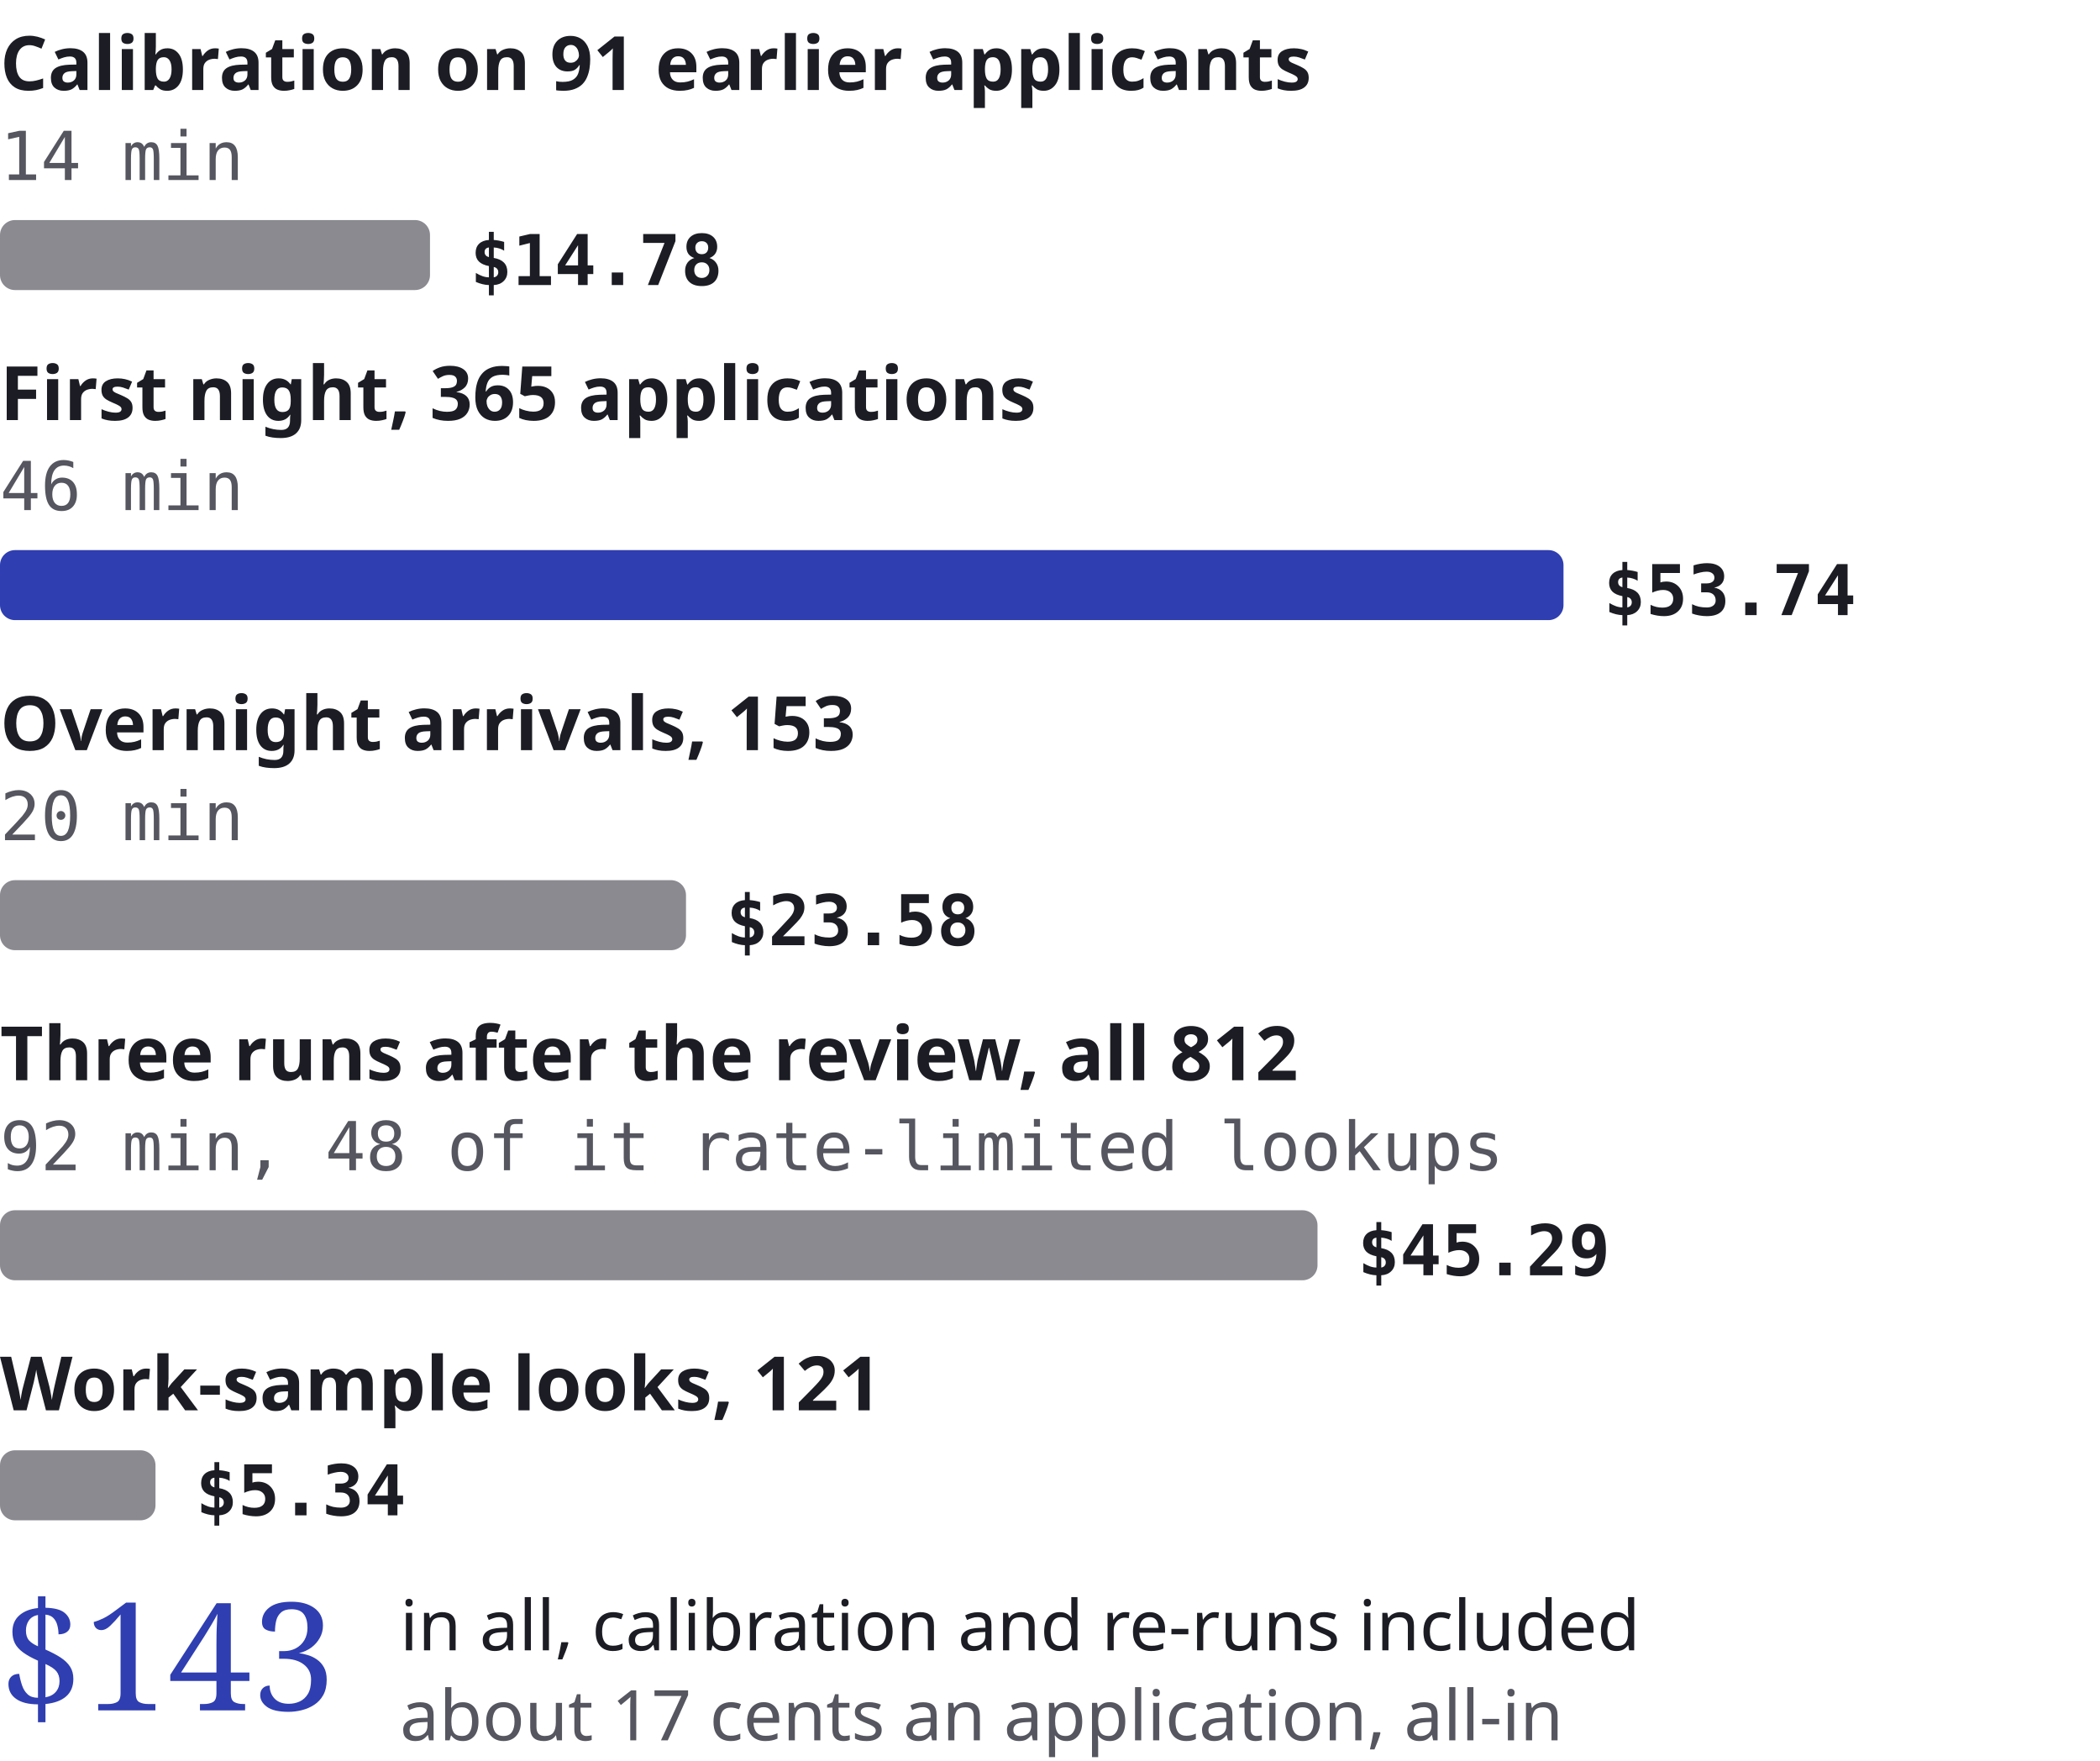
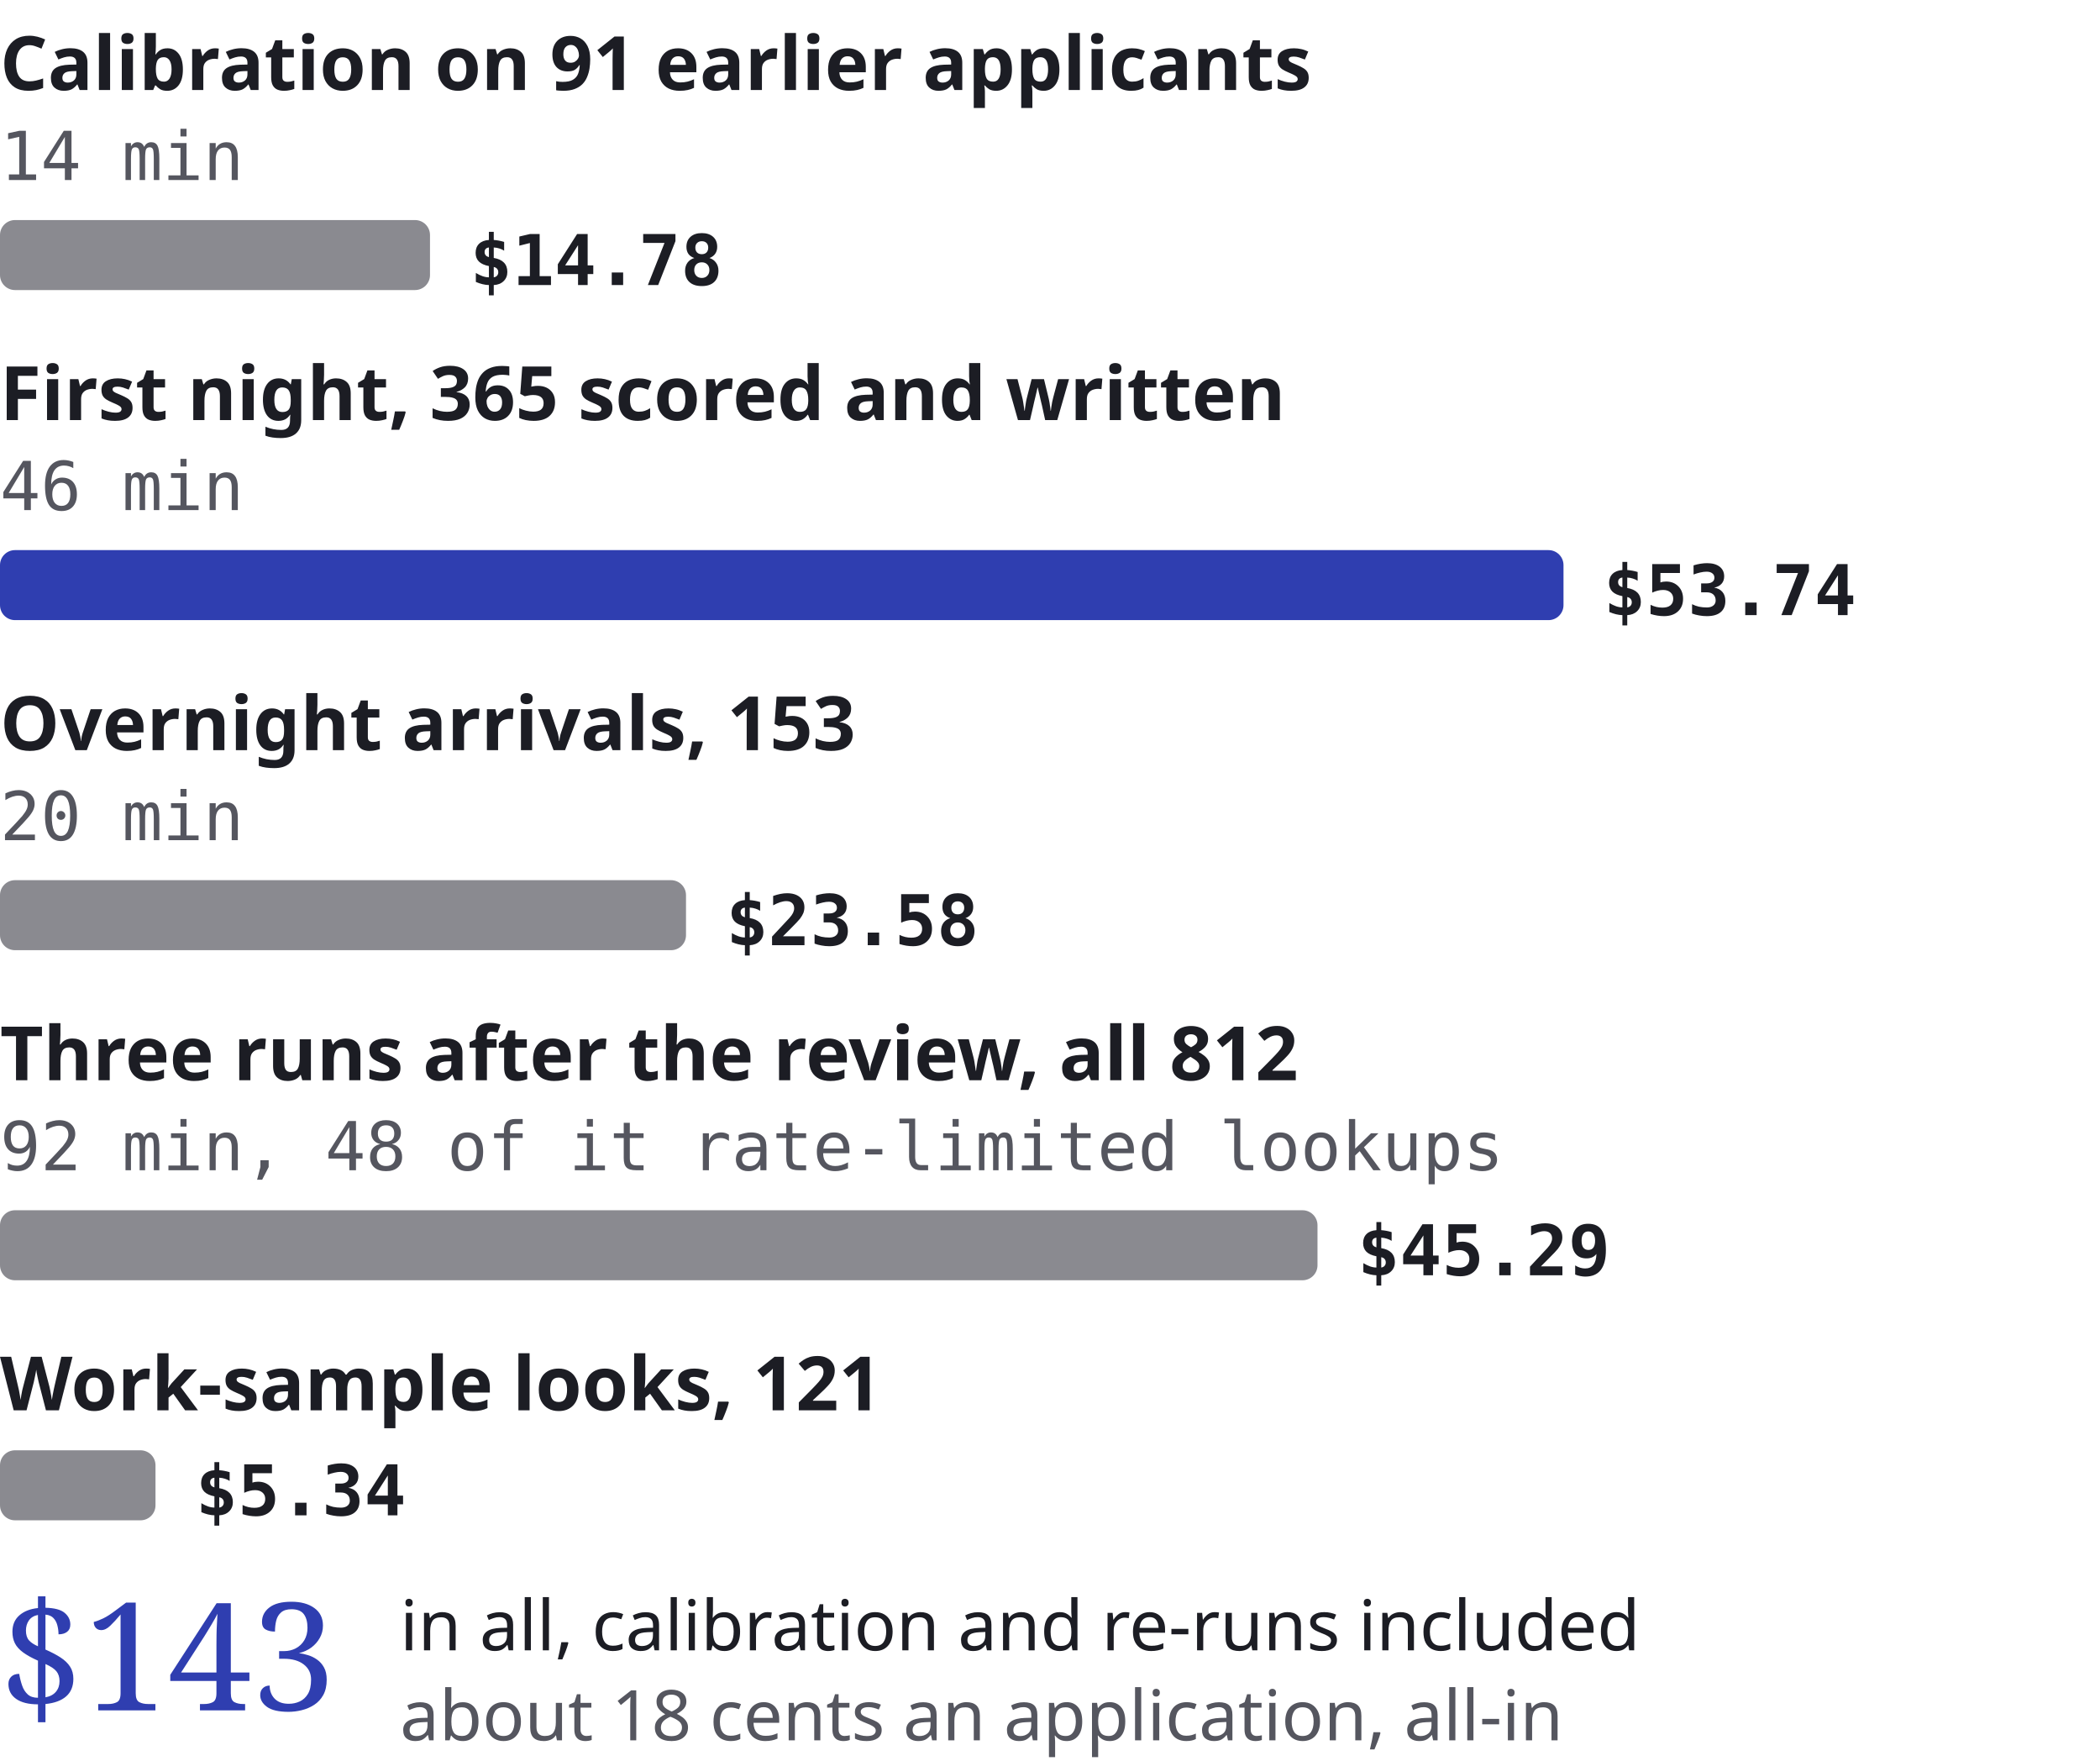
<svg xmlns="http://www.w3.org/2000/svg" width="420" height="352" viewBox="0 0 420 352">
  <g font-family="'Inter Variable', system-ui, sans-serif" font-size="15" fill="#1c1d24">
    <text x="0" y="18" font-size="15" font-weight="600">Calibration on 91 earlier applicants</text>
    <text x="0" y="36" font-size="13.5" fill="#55565f" font-family="'Geist Mono Variable', ui-monospace, monospace">14 min</text>
    <rect x="0" y="44" width="86" height="14" rx="3" fill="#8a8a90" />
    <text x="94" y="57" font-size="14" font-weight="600" font-family="'Geist Mono Variable', ui-monospace, monospace">$14.78</text>
-     <text x="0" y="84" font-size="15" font-weight="600">First night, 365 applications</text>
+     <text x="0" y="84" font-size="15" font-weight="600">First night, 365 scored and written</text>
    <text x="0" y="102" font-size="13.5" fill="#55565f" font-family="'Geist Mono Variable', ui-monospace, monospace">46 min</text>
    <rect x="0" y="110" width="312.7" height="14" rx="3" fill="#2f3eb0" />
    <text x="320.7" y="123" font-size="14" font-weight="600" font-family="'Geist Mono Variable', ui-monospace, monospace">$53.74</text>
    <text x="0" y="150" font-size="15" font-weight="600">Overnight arrivals, 153</text>
    <text x="0" y="168" font-size="13.5" fill="#55565f" font-family="'Geist Mono Variable', ui-monospace, monospace">20 min</text>
    <rect x="0" y="176" width="137.2" height="14" rx="3" fill="#8a8a90" />
    <text x="145.2" y="189" font-size="14" font-weight="600" font-family="'Geist Mono Variable', ui-monospace, monospace">$23.58</text>
    <text x="0" y="216" font-size="15" font-weight="600">Three runs after the review, all 812</text>
    <text x="0" y="234" font-size="13.5" fill="#55565f" font-family="'Geist Mono Variable', ui-monospace, monospace">92 min, 48 of it rate-limited lookups</text>
    <rect x="0" y="242" width="263.5" height="14" rx="3" fill="#8a8a90" />
    <text x="271.5" y="255" font-size="14" font-weight="600" font-family="'Geist Mono Variable', ui-monospace, monospace">$45.29</text>
    <text x="0" y="282" font-size="15" font-weight="600">Work-sample looks, 121</text>
    <rect x="0" y="290" width="31.1" height="14" rx="3" fill="#8a8a90" />
    <text x="39.1" y="303" font-size="14" font-weight="600" font-family="'Geist Mono Variable', ui-monospace, monospace">$5.34</text>
    <text x="0" y="342" font-size="30" font-weight="500" fill="#2f3eb0" font-family="'Fraunces Variable', 'Iowan Old Style', Georgia, serif">$143</text>
    <text x="80" y="330" font-size="14">in all, calibration and re-runs included</text>
-     <text x="80" y="348" font-size="14" fill="#55565f">about 17 cents an application, all-in</text>
+     <text x="80" y="348" font-size="14" fill="#55565f">about 18 cents an application, all-in</text>
  </g>
</svg>
